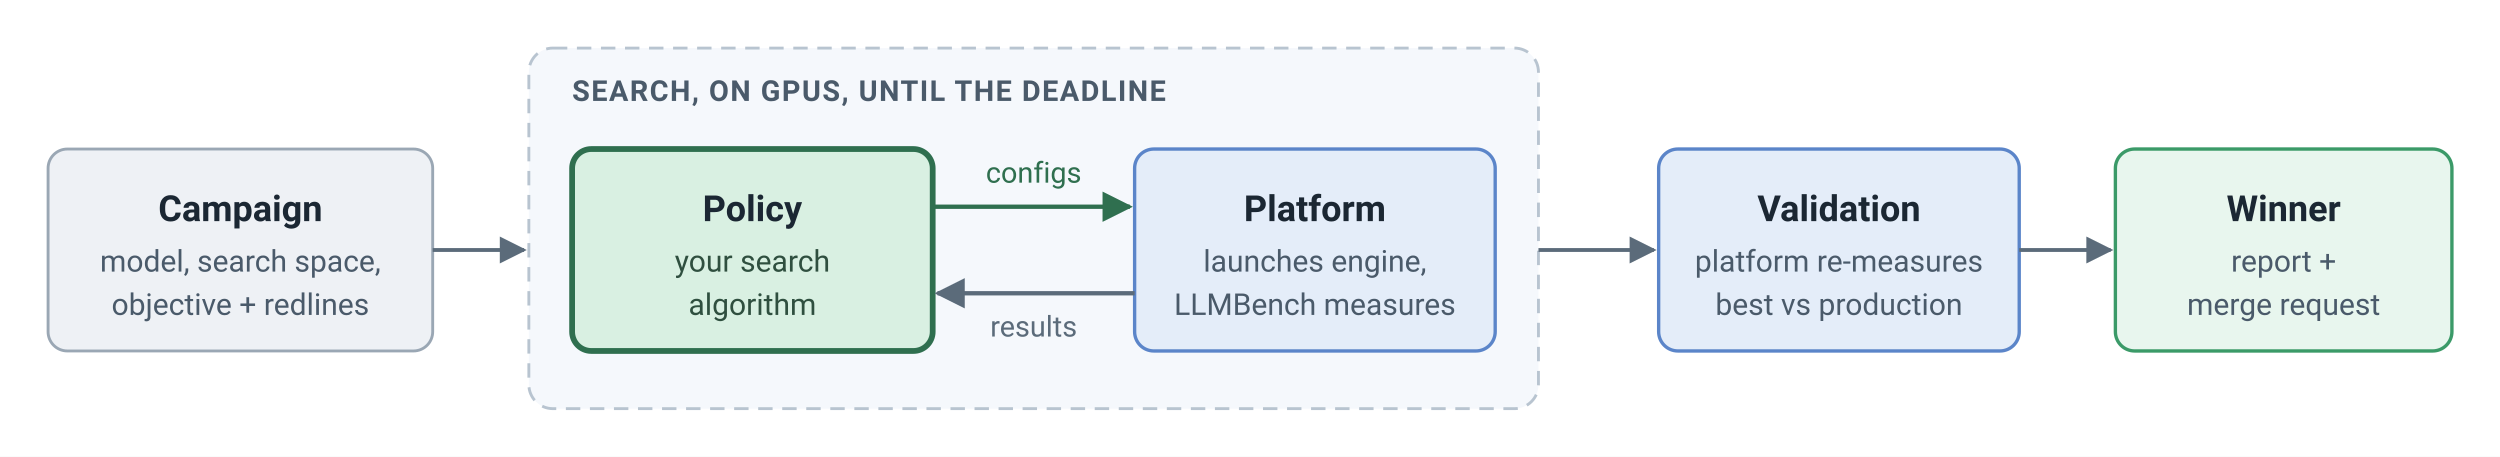
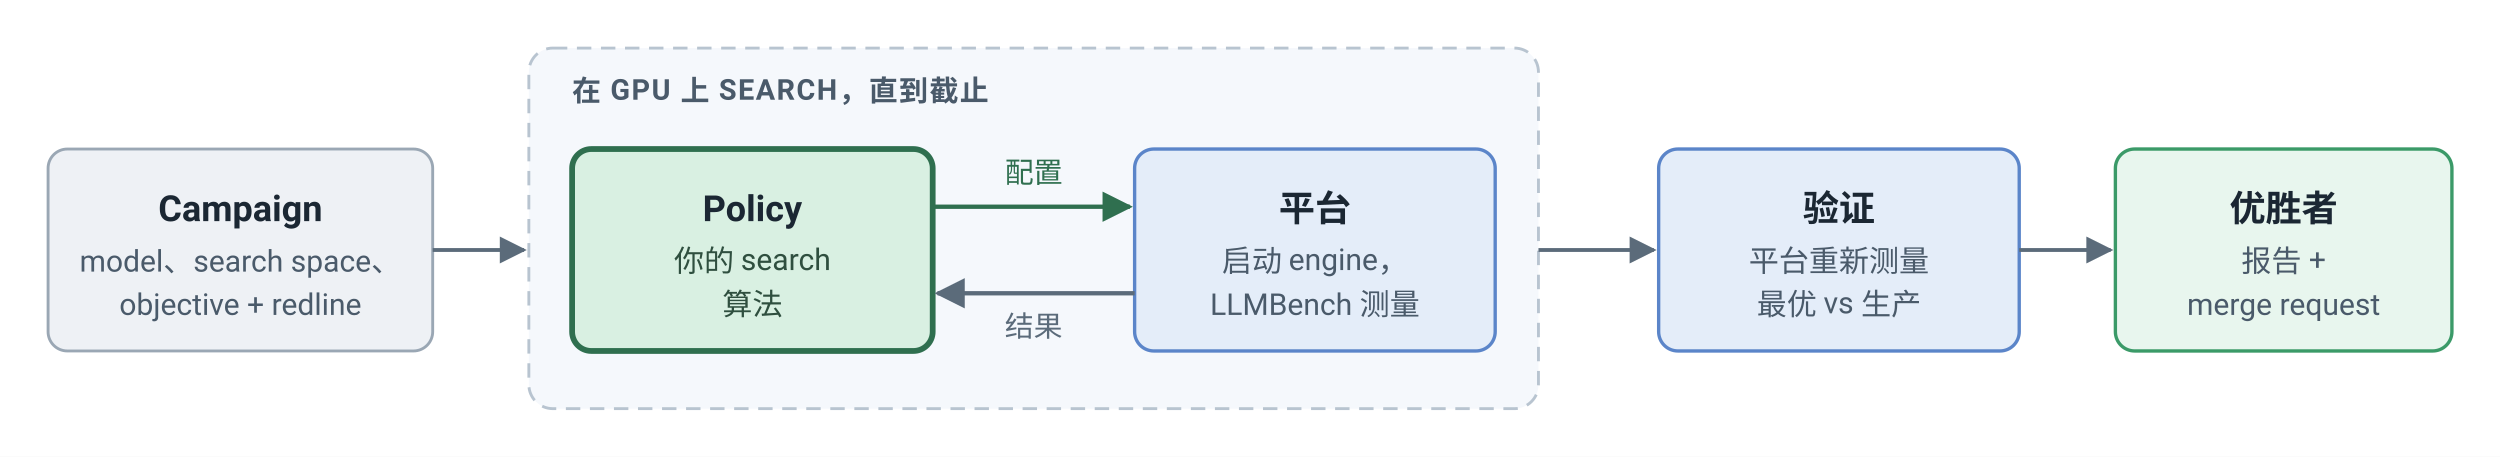
<svg xmlns="http://www.w3.org/2000/svg" viewBox="0 0 1040 190" font-family="-apple-system, Segoe UI, Roboto, Helvetica, Arial, sans-serif">
  <defs>
    <marker id="arr" viewBox="0 0 10 10" refX="9" refY="5" markerWidth="7" markerHeight="7" orient="auto-start-reverse">
      <path d="M0 0 L10 5 L0 10 z" fill="#5b6b7a" />
    </marker>
    <marker id="arrg" viewBox="0 0 10 10" refX="9" refY="5" markerWidth="7" markerHeight="7" orient="auto-start-reverse">
      <path d="M0 0 L10 5 L0 10 z" fill="#2f6f4f" />
    </marker>
  </defs>
  <rect width="1040" height="190" fill="#ffffff" />
  <rect x="20" y="62" width="160" height="84" rx="8" fill="#eef1f5" stroke="#9aa7b4" stroke-width="1.2" />
  <text x="100" y="92" font-size="15" font-weight="700" fill="#1b2733" text-anchor="middle">Campaign</text>
-   <text x="100" y="113" font-size="12.5" fill="#4a5a6a" text-anchor="middle">model, search space,</text>
-   <text x="100" y="131" font-size="12.5" fill="#4a5a6a" text-anchor="middle">objective + redlines</text>
+   <text x="100" y="113" font-size="12.5" fill="#4a5a6a" text-anchor="middle">model、search space、</text>
+   <text x="100" y="131" font-size="12.5" fill="#4a5a6a" text-anchor="middle">objective + redline</text>
  <rect x="220" y="20" width="420" height="150" rx="10" fill="#f5f8fc" stroke="#b8c4d0" stroke-width="1.2" stroke-dasharray="6 4" />
-   <text x="238" y="42" font-size="12" font-weight="700" fill="#4a5a6a" letter-spacing="0.6">SEARCH, ON GPUS, UNTIL THE DEADLINE</text>
+   <text x="238" y="42" font-size="12" font-weight="700" fill="#4a5a6a" letter-spacing="0.6">在 GPU 上 SEARCH，直到截止</text>
  <rect x="238" y="62" width="150" height="84" rx="8" fill="#d9f0e2" stroke="#2f6f4f" stroke-width="2.4" />
  <text x="313" y="92" font-size="15" font-weight="700" fill="#1b2733" text-anchor="middle">Policy</text>
-   <text x="313" y="113" font-size="12.5" fill="#2f4f3f" text-anchor="middle">your search</text>
-   <text x="313" y="131" font-size="12.5" fill="#2f4f3f" text-anchor="middle">algorithm</text>
+   <text x="313" y="113" font-size="12.5" fill="#2f4f3f" text-anchor="middle">你的 search</text>
+   <text x="313" y="131" font-size="12.5" fill="#2f4f3f" text-anchor="middle">算法</text>
  <rect x="472" y="62" width="150" height="84" rx="8" fill="#e4edf9" stroke="#5b85c9" stroke-width="1.4" />
-   <text x="547" y="92" font-size="15" font-weight="700" fill="#1b2733" text-anchor="middle">Platform</text>
-   <text x="547" y="113" font-size="12.5" fill="#4a5a6a" text-anchor="middle">launches engine,</text>
-   <text x="547" y="131" font-size="12.5" fill="#4a5a6a" text-anchor="middle">LLMBench measures</text>
+   <text x="547" y="92" font-size="15" font-weight="700" fill="#1b2733" text-anchor="middle">平台</text>
+   <text x="547" y="113" font-size="12.5" fill="#4a5a6a" text-anchor="middle">启动 engine，</text>
+   <text x="547" y="131" font-size="12.5" fill="#4a5a6a" text-anchor="middle">LLMBench 测量</text>
  <line x1="388" y1="86" x2="470" y2="86" stroke="#2f6f4f" stroke-width="1.8" marker-end="url(#arrg)" />
-   <text x="430" y="76" font-size="12" fill="#2f6f4f" text-anchor="middle">configs</text>
+   <text x="430" y="76" font-size="12" fill="#2f6f4f" text-anchor="middle">配置</text>
  <line x1="472" y1="122" x2="390" y2="122" stroke="#5b6b7a" stroke-width="1.8" marker-end="url(#arr)" />
-   <text x="430" y="140" font-size="12" fill="#5b6b7a" text-anchor="middle">results</text>
+   <text x="430" y="140" font-size="12" fill="#5b6b7a" text-anchor="middle">结果</text>
  <rect x="690" y="62" width="150" height="84" rx="8" fill="#e4edf9" stroke="#5b85c9" stroke-width="1.4" />
-   <text x="765" y="92" font-size="15" font-weight="700" fill="#1b2733" text-anchor="middle">Validation</text>
-   <text x="765" y="113" font-size="12.5" fill="#4a5a6a" text-anchor="middle">platform re-measures</text>
-   <text x="765" y="131" font-size="12.5" fill="#4a5a6a" text-anchor="middle">best vs production</text>
+   <text x="765" y="92" font-size="15" font-weight="700" fill="#1b2733" text-anchor="middle">验证</text>
+   <text x="765" y="113" font-size="12.5" fill="#4a5a6a" text-anchor="middle">平台重新测量</text>
+   <text x="765" y="131" font-size="12.5" fill="#4a5a6a" text-anchor="middle">最优 vs 生产</text>
  <rect x="880" y="62" width="140" height="84" rx="8" fill="#e8f6ee" stroke="#3b9a68" stroke-width="1.4" />
-   <text x="950" y="92" font-size="15" font-weight="700" fill="#1b2733" text-anchor="middle">Winner</text>
-   <text x="950" y="113" font-size="12.5" fill="#4a5a6a" text-anchor="middle">report +</text>
+   <text x="950" y="92" font-size="15" font-weight="700" fill="#1b2733" text-anchor="middle">优胜者</text>
+   <text x="950" y="113" font-size="12.5" fill="#4a5a6a" text-anchor="middle">报告 +</text>
  <text x="950" y="131" font-size="12.5" fill="#4a5a6a" text-anchor="middle">merge request</text>
  <line x1="180" y1="104" x2="218" y2="104" stroke="#5b6b7a" stroke-width="1.6" marker-end="url(#arr)" />
  <line x1="640" y1="104" x2="688" y2="104" stroke="#5b6b7a" stroke-width="1.6" marker-end="url(#arr)" />
  <line x1="840" y1="104" x2="878" y2="104" stroke="#5b6b7a" stroke-width="1.6" marker-end="url(#arr)" />
</svg>
